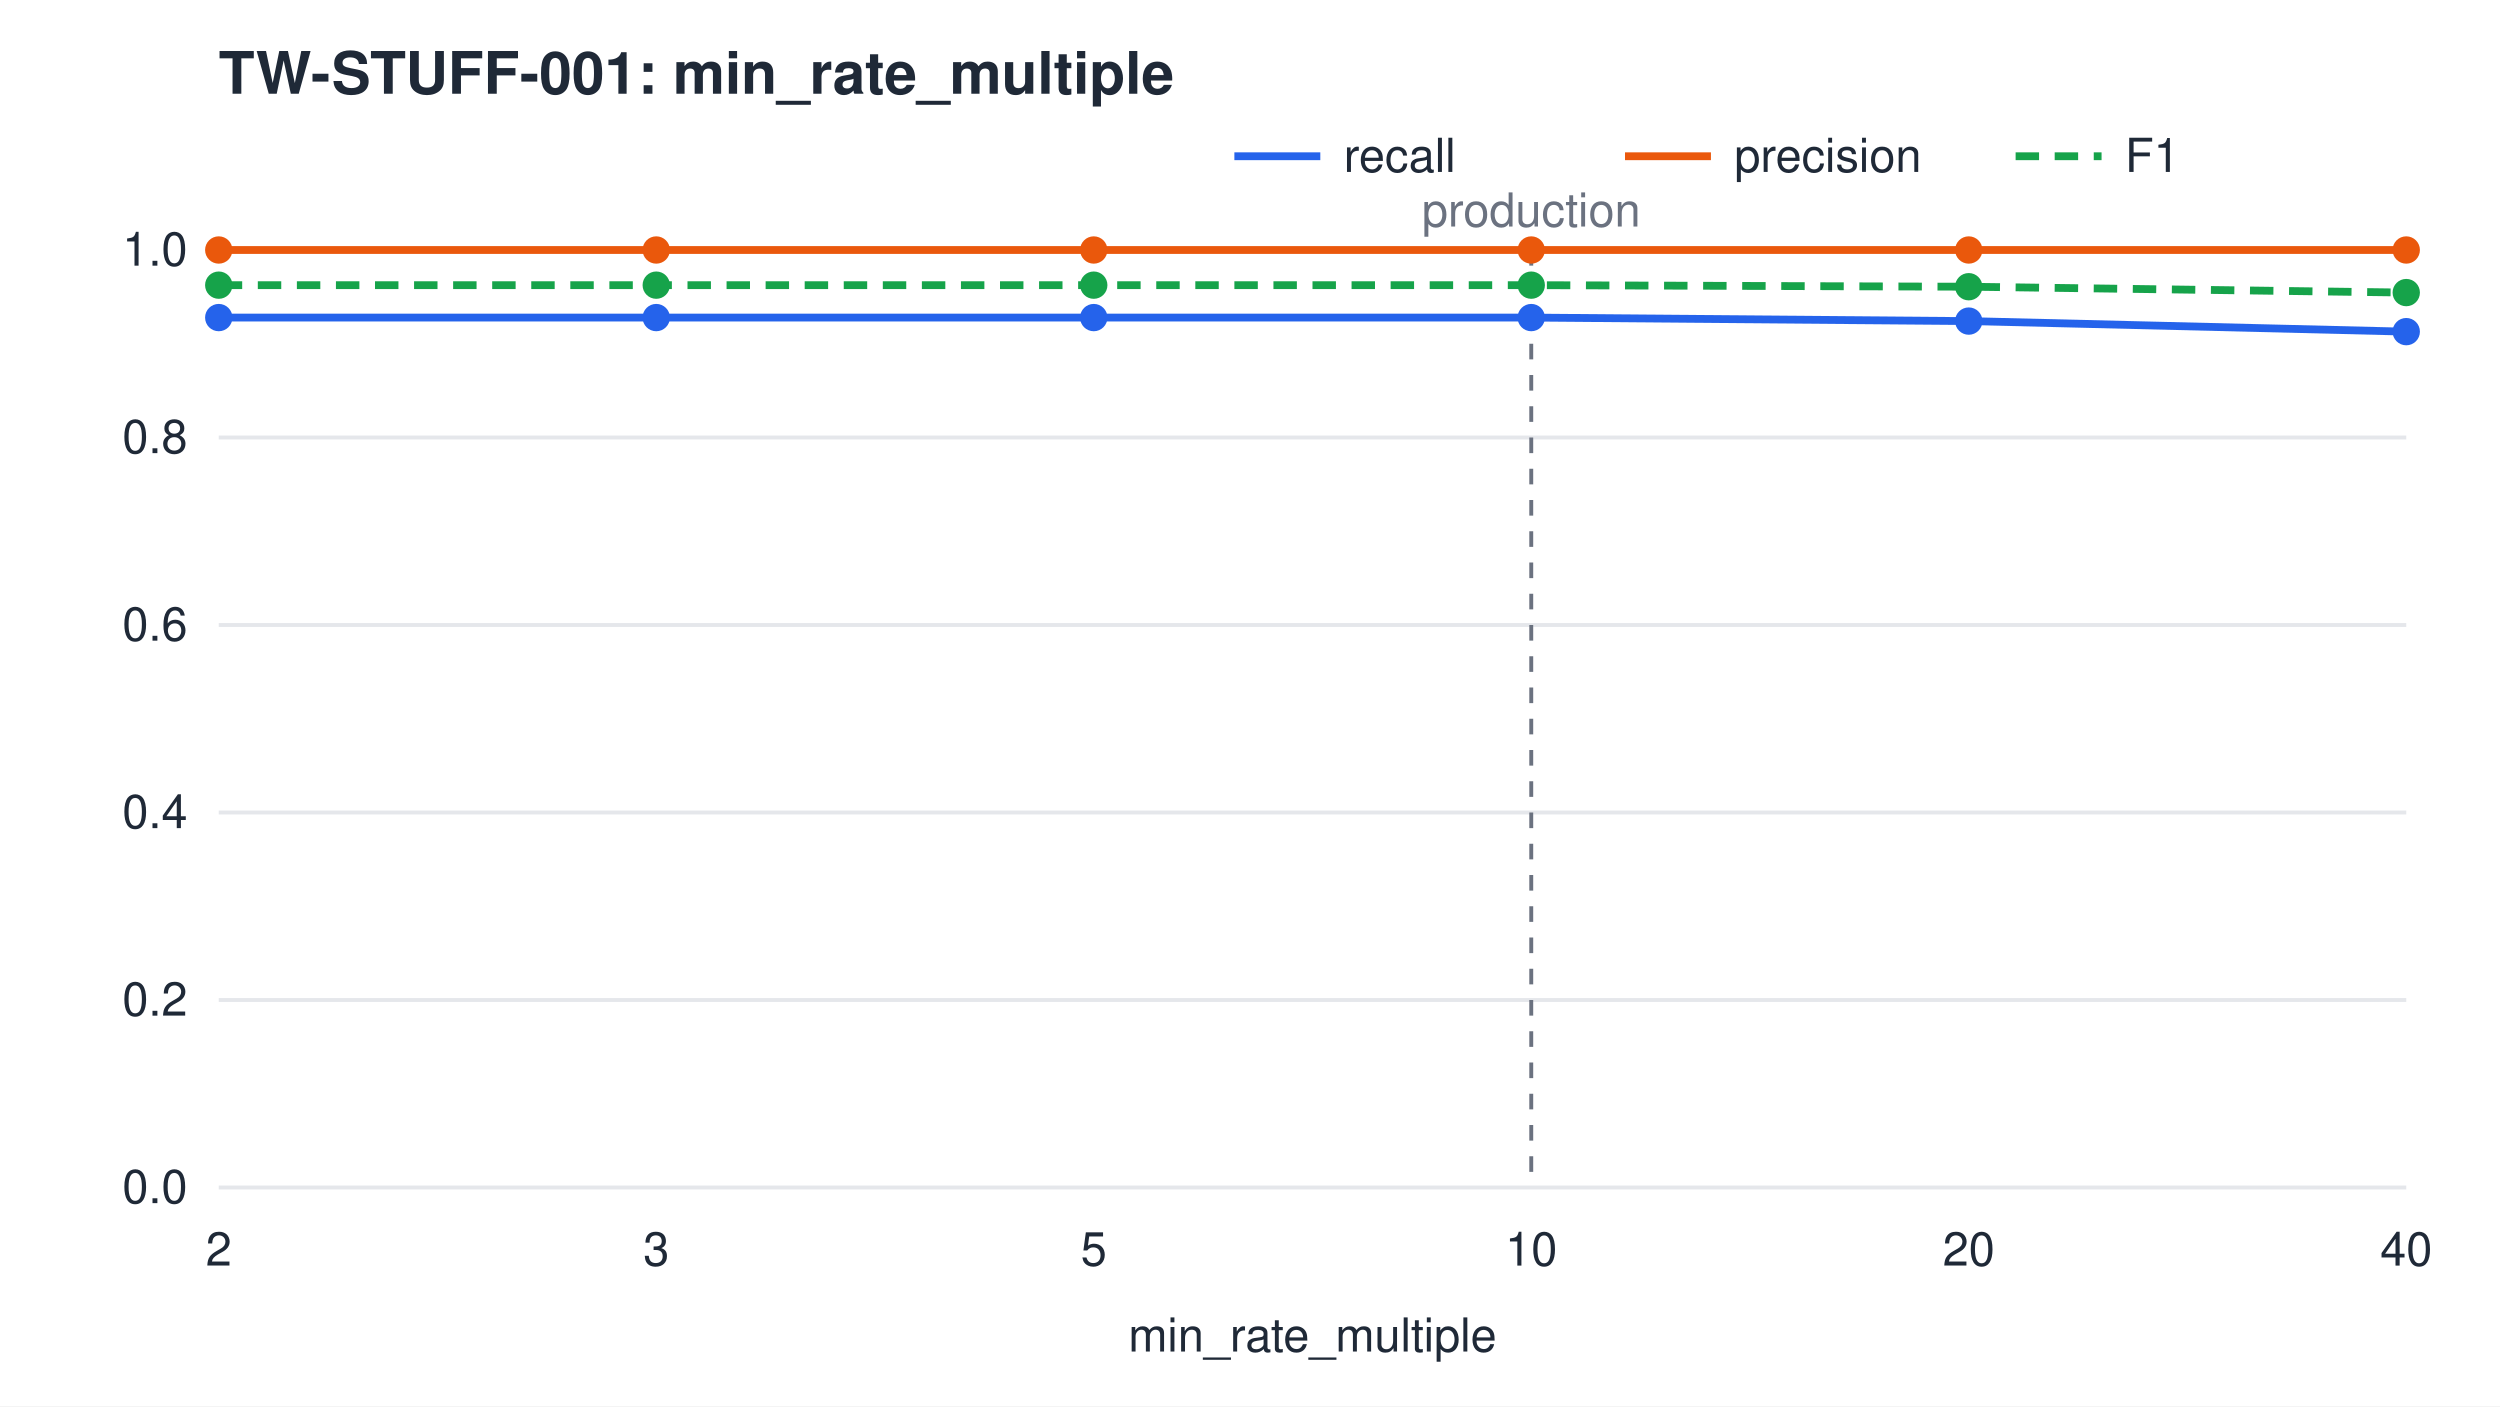
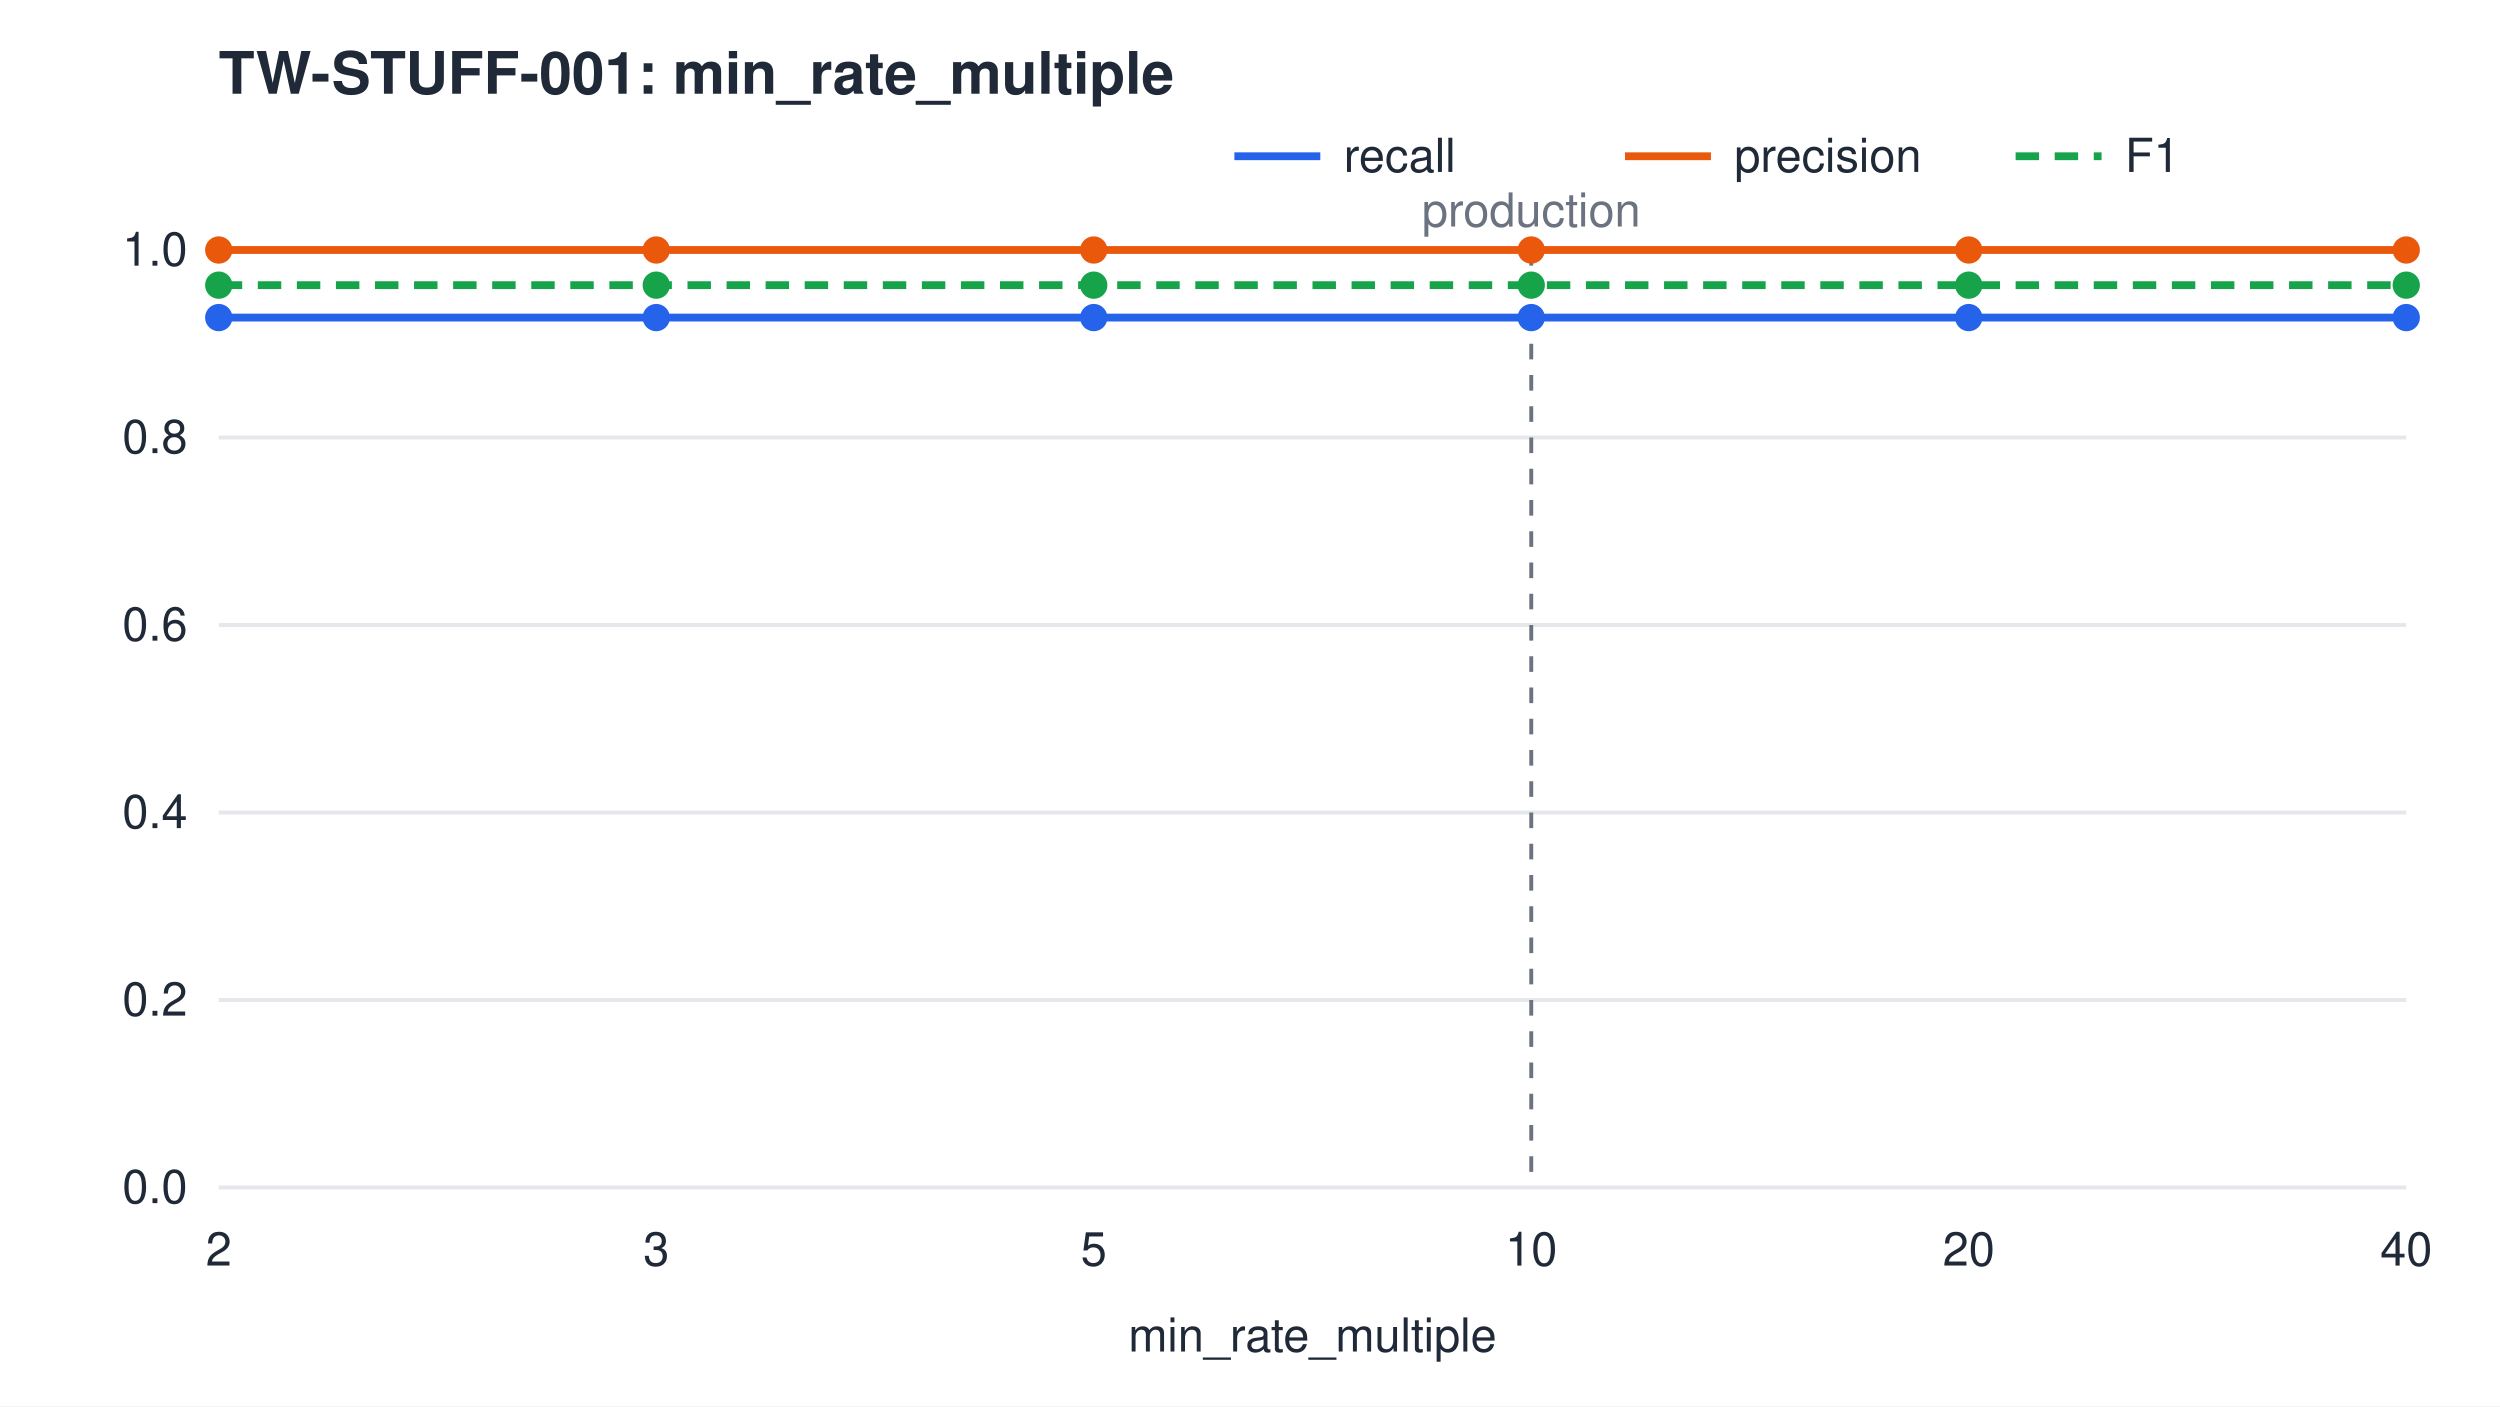
<svg xmlns="http://www.w3.org/2000/svg" width="640" height="360" viewBox="0 0 640 360" font-family="Helvetica, Arial, sans-serif" font-size="12" fill="#1f2937">
  <rect width="640" height="360" fill="#ffffff" />
  <text x="56" y="24" font-size="15" font-weight="bold">TW-STUFF-001: min_rate_multiple</text>
  <line x1="56.0" x2="616.0" y1="304.0" y2="304.0" stroke="#e5e7eb" />
  <text x="48.0" y="304.0" text-anchor="end" dominant-baseline="middle">0.0</text>
  <line x1="56.0" x2="616.0" y1="256.0" y2="256.0" stroke="#e5e7eb" />
  <text x="48.0" y="256.0" text-anchor="end" dominant-baseline="middle">0.2</text>
  <line x1="56.0" x2="616.0" y1="208.0" y2="208.0" stroke="#e5e7eb" />
  <text x="48.0" y="208.0" text-anchor="end" dominant-baseline="middle">0.4</text>
  <line x1="56.0" x2="616.0" y1="160.0" y2="160.0" stroke="#e5e7eb" />
  <text x="48.0" y="160.0" text-anchor="end" dominant-baseline="middle">0.6</text>
  <line x1="56.0" x2="616.0" y1="112.0" y2="112.0" stroke="#e5e7eb" />
  <text x="48.0" y="112.0" text-anchor="end" dominant-baseline="middle">0.8</text>
  <line x1="56.0" x2="616.0" y1="64.0" y2="64.0" stroke="#e5e7eb" />
  <text x="48.0" y="64.0" text-anchor="end" dominant-baseline="middle">1.0</text>
  <text x="56.0" y="324.0" text-anchor="middle">2</text>
  <text x="168.0" y="324.0" text-anchor="middle">3</text>
  <text x="280.0" y="324.0" text-anchor="middle">5</text>
  <text x="392.0" y="324.0" text-anchor="middle">10</text>
  <line x1="392.0" x2="392.0" y1="64.0" y2="304.0" stroke="#6b7280" stroke-dasharray="4 4" />
  <text x="392.0" y="58.0" text-anchor="middle" fill="#6b7280">production</text>
  <text x="504.0" y="324.0" text-anchor="middle">20</text>
  <text x="616.0" y="324.0" text-anchor="middle">40</text>
  <text x="336.0" y="346.0" text-anchor="middle">min_rate_multiple</text>
  <circle cx="56.0" cy="81.3" r="3.5" fill="#2563eb" />
  <circle cx="168.0" cy="81.3" r="3.5" fill="#2563eb" />
  <circle cx="280.0" cy="81.3" r="3.5" fill="#2563eb" />
  <circle cx="392.0" cy="81.3" r="3.5" fill="#2563eb" />
-   <circle cx="504.0" cy="82.2" r="3.5" fill="#2563eb" />
-   <circle cx="616.0" cy="84.9" r="3.5" fill="#2563eb" />
-   <path d="M56.0 81.3 L168.0 81.3 L280.0 81.3 L392.0 81.3 L504.0 82.2 L616.0 84.9" fill="none" stroke="#2563eb" stroke-width="2" />
+   <circle cx="504.0" cy="81.3" r="3.5" fill="#2563eb" />
+   <circle cx="616.0" cy="81.3" r="3.5" fill="#2563eb" />
+   <path d="M56.0 81.3 L168.0 81.3 L280.0 81.3 L392.0 81.3 L504.0 81.3 L616.0 81.3" fill="none" stroke="#2563eb" stroke-width="2" />
  <line x1="316.0" x2="338.0" y1="40" y2="40" stroke="#2563eb" stroke-width="2" />
  <text x="344.0" y="40" dominant-baseline="middle">recall</text>
  <circle cx="56.0" cy="64.0" r="3.5" fill="#ea580c" />
  <circle cx="168.0" cy="64.0" r="3.5" fill="#ea580c" />
  <circle cx="280.0" cy="64.0" r="3.5" fill="#ea580c" />
  <circle cx="392.0" cy="64.0" r="3.5" fill="#ea580c" />
  <circle cx="504.0" cy="64.0" r="3.5" fill="#ea580c" />
  <circle cx="616.0" cy="64.0" r="3.5" fill="#ea580c" />
  <path d="M56.0 64.0 L168.0 64.0 L280.0 64.0 L392.0 64.0 L504.0 64.0 L616.0 64.0" fill="none" stroke="#ea580c" stroke-width="2" />
  <line x1="416.0" x2="438.0" y1="40" y2="40" stroke="#ea580c" stroke-width="2" />
  <text x="444.0" y="40" dominant-baseline="middle">precision</text>
  <circle cx="56.0" cy="73.0" r="3.5" fill="#16a34a" />
  <circle cx="168.0" cy="73.0" r="3.5" fill="#16a34a" />
  <circle cx="280.0" cy="73.0" r="3.5" fill="#16a34a" />
  <circle cx="392.0" cy="73.0" r="3.5" fill="#16a34a" />
-   <circle cx="504.0" cy="73.4" r="3.5" fill="#16a34a" />
-   <circle cx="616.0" cy="74.9" r="3.5" fill="#16a34a" />
-   <path d="M56.0 73.0 L168.0 73.0 L280.0 73.0 L392.0 73.0 L504.0 73.4 L616.0 74.9" fill="none" stroke="#16a34a" stroke-width="2" stroke-dasharray="6 4" />
+   <circle cx="504.0" cy="73.0" r="3.5" fill="#16a34a" />
+   <circle cx="616.0" cy="73.0" r="3.5" fill="#16a34a" />
+   <path d="M56.0 73.0 L168.0 73.0 L280.0 73.0 L392.0 73.0 L504.0 73.0 L616.0 73.0" fill="none" stroke="#16a34a" stroke-width="2" stroke-dasharray="6 4" />
  <line x1="516.0" x2="538.0" y1="40" y2="40" stroke="#16a34a" stroke-width="2" stroke-dasharray="6 4" />
  <text x="544.0" y="40" dominant-baseline="middle">F1</text>
</svg>
